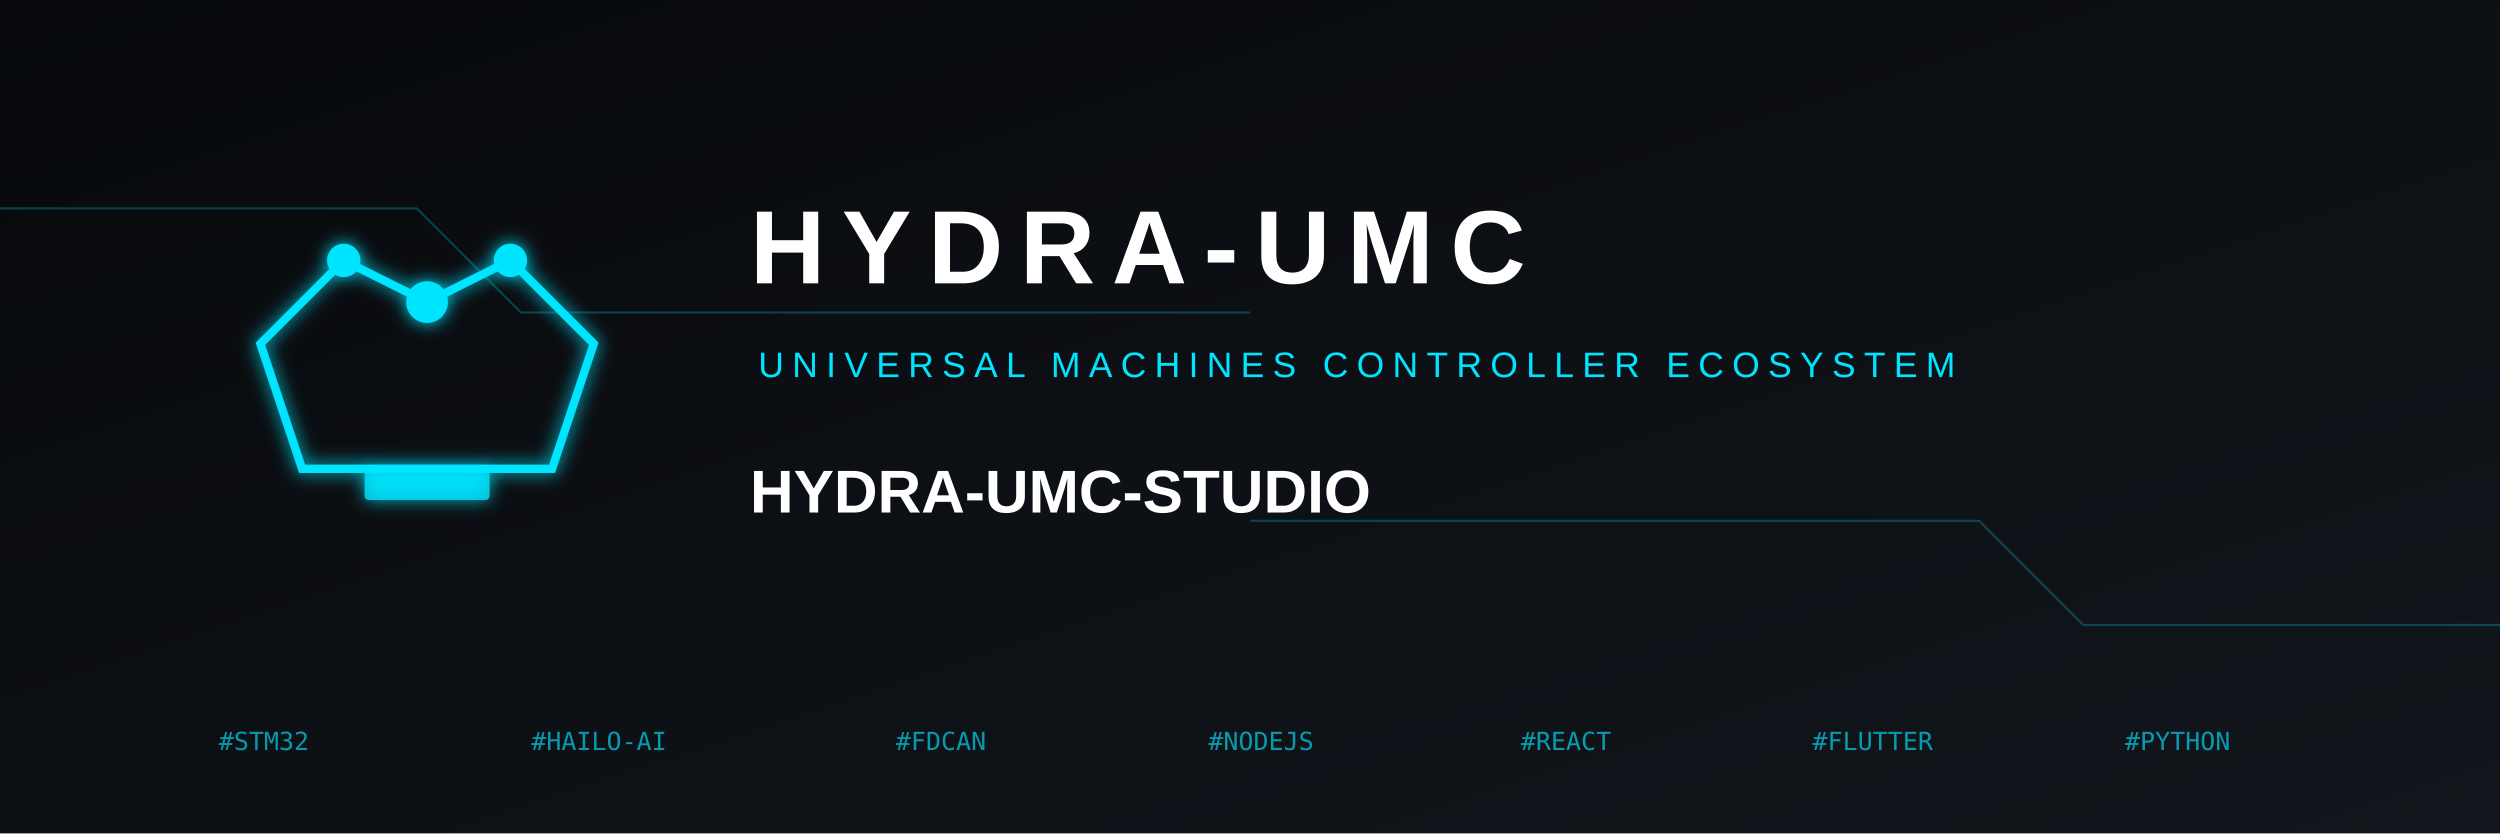
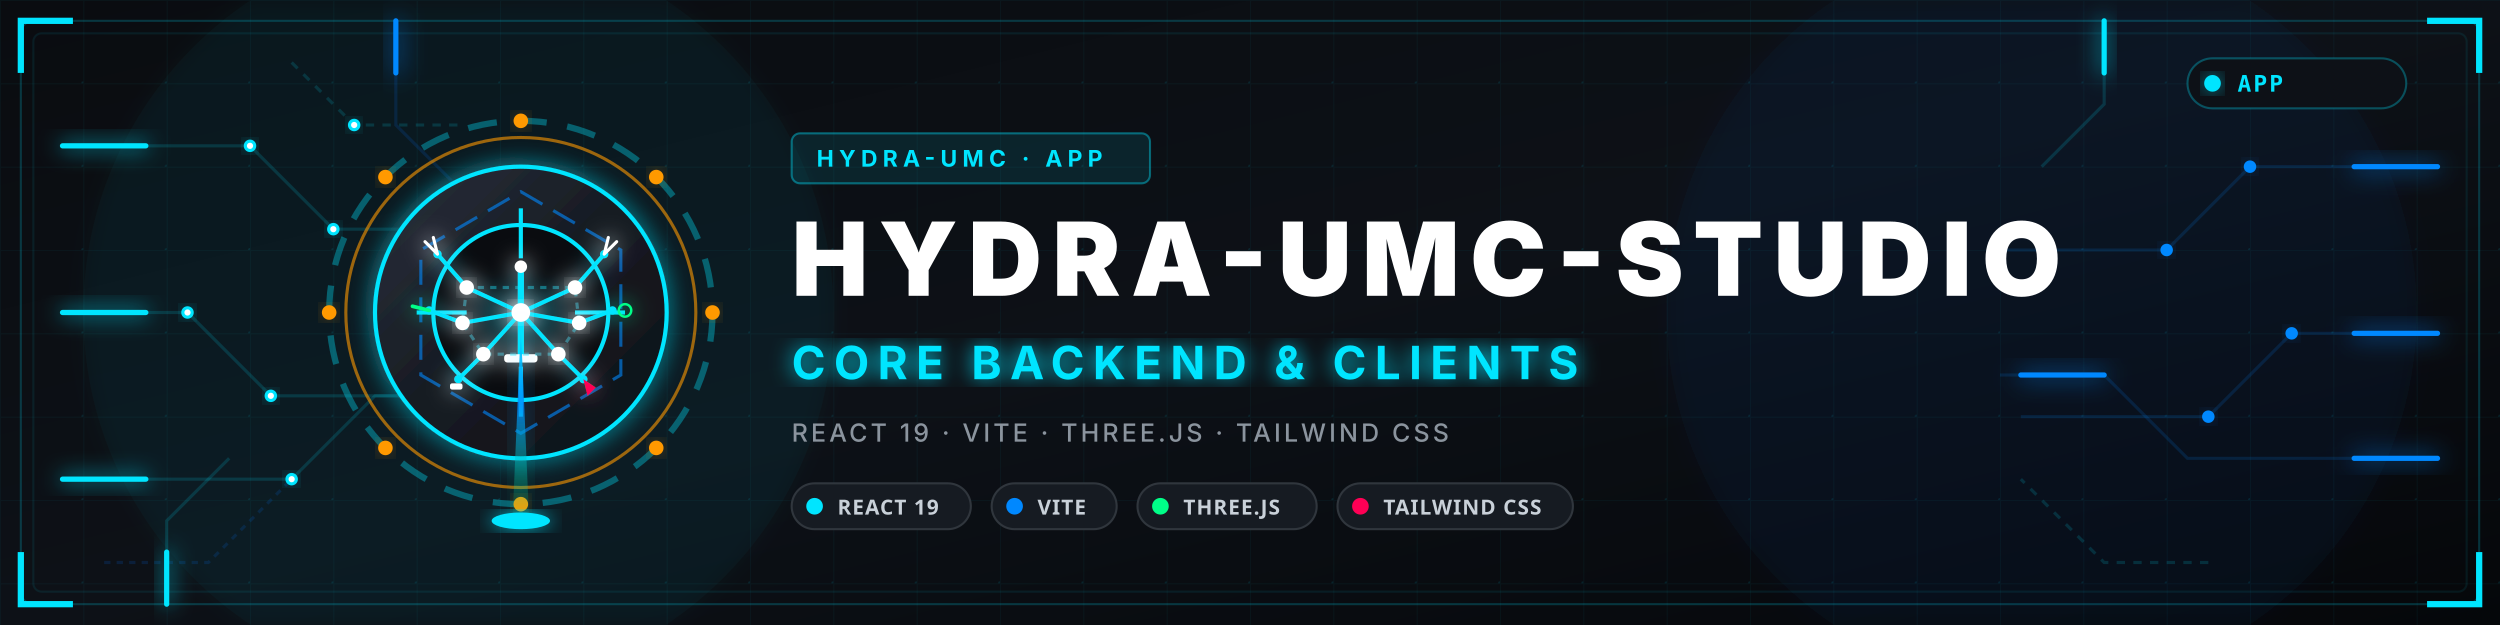
- <svg xmlns="http://www.w3.org/2000/svg" viewBox="0 0 1200 400" role="img" aria-labelledby="title desc">
+ <svg xmlns="http://www.w3.org/2000/svg" viewBox="0 0 1200 300" width="100%" height="100%">
  <defs>
-     <linearGradient id="bg" x1="0%" y1="0%" x2="100%" y2="100%">
-       <stop stop-color="#07090C" />
-       <stop offset="1" stop-color="#12161C" />
-     </linearGradient>
-     <filter id="g">
-       <feGaussianBlur stdDeviation="4" result="b" />
+     <linearGradient id="bgGlow" x1="0%" y1="0%" x2="100%" y2="100%">
+       <stop offset="0%" stop-color="#0A0C10" />
+       <stop offset="50%" stop-color="#0D1117" />
+       <stop offset="100%" stop-color="#05070A" />
+     </linearGradient>
+     <linearGradient id="cyanGlow" x1="0%" y1="0%" x2="100%" y2="0%">
+       <stop offset="0%" stop-color="#00E5FF" stop-opacity="0.8" />
+       <stop offset="100%" stop-color="#0088FF" stop-opacity="0.9" />
+     </linearGradient>
+     <linearGradient id="hydraCyanGlow" x1="0%" y1="0%" x2="100%" y2="100%">
+       <stop offset="0%" stop-color="#00F0FF" />
+       <stop offset="100%" stop-color="#0077FF" />
+     </linearGradient>
+     <linearGradient id="laserBeam" x1="0%" y1="0%" x2="0%" y2="100%">
+       <stop offset="0%" stop-color="#00E5FF" stop-opacity="1" />
+       <stop offset="40%" stop-color="#0088FF" stop-opacity="0.8" />
+       <stop offset="100%" stop-color="#00FF88" stop-opacity="0" />
+     </linearGradient>
+     <linearGradient id="metalGradient" x1="0%" y1="0%" x2="100%" y2="100%">
+       <stop offset="0%" stop-color="#2A303C" />
+       <stop offset="50%" stop-color="#161B22" />
+       <stop offset="100%" stop-color="#0D1117" />
+     </linearGradient>
+     <filter id="glowCyan" x="-20%" y="-20%" width="140%" height="140%">
+       <feGaussianBlur stdDeviation="5" result="blur" />
      <feMerge>
-         <feMergeNode in="b" />
+         <feMergeNode in="blur" />
        <feMergeNode in="SourceGraphic" />
      </feMerge>
    </filter>
+     <filter id="glowBlue" x="-20%" y="-20%" width="140%" height="140%">
+       <feGaussianBlur stdDeviation="6" result="blur" />
+       <feMerge>
+         <feMergeNode in="blur" />
+         <feMergeNode in="SourceGraphic" />
+       </feMerge>
+     </filter>
+     <filter id="glowBeam" x="-30%" y="-30%" width="160%" height="160%">
+       <feGaussianBlur stdDeviation="8" result="blur" />
+       <feMerge>
+         <feMergeNode in="blur" />
+         <feMergeNode in="SourceGraphic" />
+       </feMerge>
+     </filter>
+     <pattern id="cyberGrid" width="40" height="40" patternUnits="userSpaceOnUse">
+       <path d="M 40 0 L 0 0 0 40" fill="none" stroke="#00E5FF" stroke-opacity="0.04" stroke-width="1" />
+       <circle cx="40" cy="40" r="1" fill="#00E5FF" fill-opacity="0.1" />
+     </pattern>
+     <g id="pcbNode">
+       <circle cx="0" cy="0" r="3" fill="#00E5FF" filter="url(#glowCyan)" />
+       <circle cx="0" cy="0" r="1.5" fill="#FFFFFF" />
+     </g>
  </defs>
-   <rect width="1200" height="400" fill="url(#bg)" />
-   <g fill="none" stroke="#00E5FF" stroke-width="1" opacity=".25">
-     <path d="M0 100H200L250 150H600" />
-     <path d="M1200 300H1000L950 250H600" />
-   </g>
-   <g transform="translate(205 185)" filter="url(#g)">
-     <path d="M-60,40 -80,-20 -40,-60 0,-40 40,-60 80,-20 60,40Z" fill="none" stroke="#00E5FF" stroke-width="4" />
-     <circle cy="-40" r="10" fill="#00E5FF" />
-     <circle cx="-40" cy="-60" r="8" fill="#00E5FF" />
-     <circle cx="40" cy="-60" r="8" fill="#00E5FF" />
-     <rect x="-30" y="40" width="60" height="15" rx="2" fill="#00E5FF" opacity=".8" />
-   </g>
-   <text x="360" y="136" font-family="Arial,sans-serif" font-size="50" font-weight="bold" fill="#FFF" letter-spacing="8">HYDRA-UMC</text>
-   <text x="364" y="181" font-family="Arial,sans-serif" font-size="17" fill="#00E5FF" letter-spacing="4">UNIVERSAL MACHINES CONTROLLER ECOSYSTEM</text>
-   <text x="360" y="246" font-family="Arial,sans-serif" font-size="29" font-weight="bold" fill="#FFF">HYDRA-UMC-STUDIO</text>
-   <g font-family="monospace" font-size="12" fill="#00E5FF" opacity=".65">
-     <text x="105" y="360">#STM32</text>
-     <text x="255" y="360">#HAILO-AI</text>
-     <text x="430" y="360">#FDCAN</text>
-     <text x="580" y="360">#NODEJS</text>
-     <text x="730" y="360">#REACT</text>
-     <text x="870" y="360">#FLUTTER</text>
-     <text x="1020" y="360">#PYTHON</text>
+   <rect width="1200" height="300" fill="url(#bgGlow)" />
+   <rect width="1200" height="300" fill="url(#cyberGrid)" />
+   <circle cx="220" cy="150" r="180" fill="#00E5FF" fill-opacity="0.03" filter="url(#glowCyan)">
+     <animate attributeName="fill-opacity" values="0.02;0.05;0.02" dur="6s" repeatCount="indefinite" />
+   </circle>
+   <circle cx="980" cy="150" r="180" fill="#0077FF" fill-opacity="0.03" filter="url(#glowBlue)">
+     <animate attributeName="fill-opacity" values="0.02;0.05;0.02" dur="6s" repeatCount="indefinite" />
+   </circle>
+   <rect x="10" y="10" width="1180" height="280" fill="none" stroke="#00E5FF" stroke-opacity="0.2" stroke-width="1" rx="6" />
+   <rect x="16" y="16" width="1168" height="268" fill="none" stroke="#00E5FF" stroke-opacity="0.08" stroke-width="1" rx="4" />
+   <path d="M 10 35 L 10 10 L 35 10" fill="none" stroke="#00E5FF" stroke-width="3">
+     <animate attributeName="stroke-opacity" values="0.6;1;0.6" dur="3s" repeatCount="indefinite" />
+   </path>
+   <path d="M 1190 35 L 1190 10 L 1165 10" fill="none" stroke="#00E5FF" stroke-width="3">
+     <animate attributeName="stroke-opacity" values="0.6;1;0.6" dur="3s" repeatCount="indefinite" />
+   </path>
+   <path d="M 10 265 L 10 290 L 35 290" fill="none" stroke="#00E5FF" stroke-width="3">
+     <animate attributeName="stroke-opacity" values="0.6;1;0.6" dur="3s" repeatCount="indefinite" />
+   </path>
+   <path d="M 1190 265 L 1190 290 L 1165 290" fill="none" stroke="#00E5FF" stroke-width="3">
+     <animate attributeName="stroke-opacity" values="0.6;1;0.6" dur="3s" repeatCount="indefinite" />
+   </path>
+   <g stroke="#00E5FF" stroke-opacity="0.15" stroke-width="1.5" fill="none">
+     <path d="M 30 70 L 120 70 L 160 110 L 240 110" />
+     <path d="M 30 150 L 90 150 L 130 190 L 220 190" />
+     <path d="M 30 230 L 140 230 L 180 190 L 210 190" />
+     <path d="M 80 290 L 80 250 L 110 220" />
+     <path d="M 190 10 L 190 60 L 220 90" stroke="#0077FF" stroke-opacity="0.15" />
+     <path d="M 140 30 L 170 60 L 220 60" stroke-dasharray="4,4" />
+     <path d="M 50 270 L 100 270 L 140 230" stroke="#0077FF" stroke-opacity="0.15" stroke-dasharray="3,3" />
+   </g>
+   <g fill="none" stroke-linecap="round" stroke-linejoin="round">
+     <path d="M 30 70 L 120 70 L 160 110 L 240 110" stroke="#00E5FF" stroke-width="2.5" stroke-dasharray="40, 240" filter="url(#glowCyan)">
+       <animate attributeName="stroke-dashoffset" values="280;0" dur="3s" repeatCount="indefinite" />
+     </path>
+     <path d="M 30 150 L 90 150 L 130 190 L 220 190" stroke="#00E5FF" stroke-width="2.5" stroke-dasharray="40, 220" filter="url(#glowCyan)">
+       <animate attributeName="stroke-dashoffset" values="260;0" dur="3.5s" repeatCount="indefinite" />
+     </path>
+     <path d="M 30 230 L 140 230 L 180 190 L 210 190" stroke="#00E5FF" stroke-width="2.5" stroke-dasharray="40, 230" filter="url(#glowCyan)">
+       <animate attributeName="stroke-dashoffset" values="270;0" dur="3.2s" repeatCount="indefinite" />
+     </path>
+     <path d="M 80 290 L 80 250 L 110 220" stroke="#00E5FF" stroke-width="2.5" stroke-dasharray="25, 100" filter="url(#glowCyan)">
+       <animate attributeName="stroke-dashoffset" values="125;0" dur="2.5s" repeatCount="indefinite" />
+     </path>
+     <path d="M 190 10 L 190 60 L 220 90" stroke="#0088FF" stroke-width="2.5" stroke-dasharray="25, 90" filter="url(#glowBlue)">
+       <animate attributeName="stroke-dashoffset" values="115;0" dur="2.8s" repeatCount="indefinite" />
+     </path>
+   </g>
+   <use href="#pcbNode" x="120" y="70" />
+   <use href="#pcbNode" x="160" y="110" />
+   <use href="#pcbNode" x="90" y="150" />
+   <use href="#pcbNode" x="130" y="190" />
+   <use href="#pcbNode" x="140" y="230" />
+   <use href="#pcbNode" x="170" y="60" />
+   <g stroke="#0088FF" stroke-opacity="0.15" stroke-width="1.5" fill="none">
+     <path d="M 1170 80 L 1080 80 L 1040 120 L 960 120" />
+     <path d="M 1170 160 L 1100 160 L 1060 200 L 970 200" />
+     <path d="M 1170 220 L 1050 220 L 1010 180 M 1010 180 L 960 180" />
+     <path d="M 1010 10 L 1010 50 L 980 80" stroke="#00E5FF" stroke-opacity="0.15" />
+     <path d="M 1060 270 L 1010 270 L 970 230" stroke="#00E5FF" stroke-opacity="0.15" stroke-dasharray="4,4" />
+   </g>
+   <g fill="none" stroke-linecap="round" stroke-linejoin="round">
+     <path d="M 1170 80 L 1080 80 L 1040 120 L 960 120" stroke="#0088FF" stroke-width="2.5" stroke-dasharray="40, 230" filter="url(#glowBlue)">
+       <animate attributeName="stroke-dashoffset" values="0;270" dur="3.5s" repeatCount="indefinite" />
+     </path>
+     <path d="M 1170 160 L 1100 160 L 1060 200 L 970 200" stroke="#0088FF" stroke-width="2.5" stroke-dasharray="40, 240" filter="url(#glowBlue)">
+       <animate attributeName="stroke-dashoffset" values="0;280" dur="3.8s" repeatCount="indefinite" />
+     </path>
+     <path d="M 1170 220 L 1050 220 L 1010 180 M 1010 180 L 960 180" stroke="#0088FF" stroke-width="2.5" stroke-dasharray="40, 250" filter="url(#glowBlue)">
+       <animate attributeName="stroke-dashoffset" values="0;290" dur="4s" repeatCount="indefinite" />
+     </path>
+     <path d="M 1010 10 L 1010 50 L 980 80" stroke="#00E5FF" stroke-width="2.5" stroke-dasharray="25, 95" filter="url(#glowCyan)">
+       <animate attributeName="stroke-dashoffset" values="0;120" dur="2.6s" repeatCount="indefinite" />
+     </path>
+   </g>
+   <circle cx="1080" cy="80" r="3" fill="#0088FF" filter="url(#glowBlue)" />
+   <circle cx="1040" cy="120" r="3" fill="#0088FF" filter="url(#glowBlue)" />
+   <circle cx="1100" cy="160" r="3" fill="#0088FF" filter="url(#glowBlue)" />
+   <circle cx="1060" cy="200" r="3" fill="#0088FF" filter="url(#glowBlue)" />
+   <g transform="translate(250, 150)">
+     <g>
+       <circle cx="0" cy="0" r="92" fill="none" stroke="#00E5FF" stroke-opacity="0.35" stroke-width="3" stroke-dasharray="14,10" />
+       <circle cx="0" cy="0" r="84" fill="none" stroke="#FF9900" stroke-opacity="0.6" stroke-width="1.5" />
+       <circle cx="92" cy="0" r="3.5" fill="#FF9900" filter="url(#glowBlue)" />
+       <circle cx="65" cy="65" r="3.5" fill="#FF9900" filter="url(#glowBlue)" />
+       <circle cx="0" cy="92" r="3.5" fill="#FF9900" filter="url(#glowBlue)" />
+       <circle cx="-65" cy="65" r="3.5" fill="#FF9900" filter="url(#glowBlue)" />
+       <circle cx="-92" cy="0" r="3.5" fill="#FF9900" filter="url(#glowBlue)" />
+       <circle cx="-65" cy="-65" r="3.5" fill="#FF9900" filter="url(#glowBlue)" />
+       <circle cx="0" cy="-92" r="3.5" fill="#FF9900" filter="url(#glowBlue)" />
+       <circle cx="65" cy="-65" r="3.5" fill="#FF9900" filter="url(#glowBlue)" />
+       <animateTransform attributeName="transform" type="rotate" from="0 0 0" to="360 0 0" dur="25s" repeatCount="indefinite" />
+     </g>
+     <circle cx="0" cy="0" r="70" fill="url(#metalGradient)" stroke="#00E5FF" stroke-width="2" filter="url(#glowCyan)" />
+     <g>
+       <polygon points="0,-58 48,-30 48,30 0,58 -48,30 -48,-30" fill="none" stroke="#0088FF" stroke-width="1.5" stroke-dasharray="12,6" opacity="0.6" />
+       <animateTransform attributeName="transform" type="rotate" from="360 0 0" to="0 0 0" dur="18s" repeatCount="indefinite" />
+     </g>
+     <circle cx="0" cy="0" r="42" fill="#0A0C10" stroke="#00E5FF" stroke-width="2" />
+     <line x1="-50" y1="0" x2="-26" y2="0" stroke="#00E5FF" stroke-width="2" />
+     <line x1="26" y1="0" x2="50" y2="0" stroke="#00E5FF" stroke-width="2" />
+     <line x1="0" y1="-50" x2="0" y2="-26" stroke="#00E5FF" stroke-width="2" />
+     <line x1="0" y1="26" x2="0" y2="50" stroke="#00E5FF" stroke-width="2" />
+     <g id="hydra8ArmSystem" filter="url(#glowCyan)">
+       <line x1="0" y1="0" x2="0" y2="22" stroke="#00E5FF" stroke-width="3" stroke-linecap="round" />
+       <rect x="-8" y="20" width="16" height="4" rx="1.5" fill="#FFFFFF" />
+       <line x1="0" y1="0" x2="0" y2="-22" stroke="#00E5FF" stroke-width="3" stroke-linecap="round" />
+       <circle cx="0" cy="-22" r="3" fill="#FFFFFF" />
+       <path d="M -26 -12 L -28 5 L -18 20 L 18 20 L 28 5 L 26 -12 Z" fill="none" stroke="#00E5FF" stroke-width="1.5" stroke-dasharray="3,3" opacity="0.4" />
+       <path d="M 0 0 L -26 -12 M 0 0 L -28 5 M 0 0 L -18 20 M 0 0 L 18 20 M 0 0 L 28 5 M 0 0 L 26 -12" stroke="#00E5FF" stroke-width="2" stroke-linecap="round" />
+       <g transform="translate(-26, -12)">
+         <g>
+           <animateTransform attributeName="transform" type="rotate" values="-25;15;-25" dur="3.4s" repeatCount="indefinite" />
+           <line x1="0" y1="0" x2="-14" y2="-16" stroke="#00E5FF" stroke-width="2" stroke-linecap="round" />
+           <circle cx="-14" cy="-16" r="2" fill="#00E5FF" />
+           <g transform="translate(-14, -16)">
+             <animateTransform attributeName="transform" type="rotate" values="30;-20;30" dur="3.4s" repeatCount="indefinite" />
+             <path d="M 0 0 L -6 -6 M 0 0 L -2 -8" stroke="#FFFFFF" stroke-width="1.5" stroke-linecap="round" />
+           </g>
+         </g>
+       </g>
+       <g transform="translate(-28, 5)">
+         <g>
+           <animateTransform attributeName="transform" type="rotate" values="-18;22;-18" dur="4.0s" repeatCount="indefinite" />
+           <line x1="0" y1="0" x2="-16" y2="-6" stroke="#00E5FF" stroke-width="2" stroke-linecap="round" />
+           <circle cx="-16" cy="-6" r="2" fill="#00E5FF" />
+           <g transform="translate(-16, -6)">
+             <animateTransform attributeName="transform" type="rotate" values="-25;25;-25" dur="4.0s" repeatCount="indefinite" />
+             <line x1="0" y1="0" x2="-8" y2="-2" stroke="#00FF88" stroke-width="1.8" stroke-linecap="round" />
+           </g>
+         </g>
+       </g>
+       <g transform="translate(-18, 20)">
+         <g>
+           <animateTransform attributeName="transform" type="rotate" values="-15;20;-15" dur="4.5s" repeatCount="indefinite" />
+           <line x1="0" y1="0" x2="-12" y2="12" stroke="#00E5FF" stroke-width="2" stroke-linecap="round" />
+           <circle cx="-12" cy="12" r="2" fill="#00E5FF" />
+           <g transform="translate(-12, 12)">
+             <animateTransform attributeName="transform" type="rotate" values="20;-15;20" dur="4.5s" repeatCount="indefinite" />
+             <rect x="-4" y="2" width="6" height="3" rx="1" fill="#FFFFFF" />
+           </g>
+         </g>
+       </g>
+       <g transform="translate(18, 20)">
+         <g>
+           <animateTransform attributeName="transform" type="rotate" values="15;-20;15" dur="4.2s" repeatCount="indefinite" />
+           <line x1="0" y1="0" x2="12" y2="12" stroke="#00E5FF" stroke-width="2" stroke-linecap="round" />
+           <circle cx="12" cy="12" r="2" fill="#00E5FF" />
+           <g transform="translate(12, 12)">
+             <animateTransform attributeName="transform" type="rotate" values="-20;15;-20" dur="4.2s" repeatCount="indefinite" />
+             <polygon points="0,0 6,4 2,8" fill="#FF0055" />
+           </g>
+         </g>
+       </g>
+       <g transform="translate(28, 5)">
+         <g>
+           <animateTransform attributeName="transform" type="rotate" values="22;-18;22" dur="3.8s" repeatCount="indefinite" />
+           <line x1="0" y1="0" x2="16" y2="-6" stroke="#00E5FF" stroke-width="2" stroke-linecap="round" />
+           <circle cx="16" cy="-6" r="2" fill="#00E5FF" />
+           <g transform="translate(16, -6)">
+             <animateTransform attributeName="transform" type="rotate" values="20;-20;20" dur="3.8s" repeatCount="indefinite" />
+             <circle cx="6" cy="0" r="3" fill="none" stroke="#00FF88" stroke-width="1.2" />
+           </g>
+         </g>
+       </g>
+       <g transform="translate(26, -12)">
+         <g>
+           <animateTransform attributeName="transform" type="rotate" values="25;-15;25" dur="3.2s" repeatCount="indefinite" />
+           <line x1="0" y1="0" x2="14" y2="-16" stroke="#00E5FF" stroke-width="2" stroke-linecap="round" />
+           <circle cx="14" cy="-16" r="2" fill="#00E5FF" />
+           <g transform="translate(14, -16)">
+             <animateTransform attributeName="transform" type="rotate" values="-30;20;-30" dur="3.2s" repeatCount="indefinite" />
+             <path d="M 0 0 L 6 -6 M 0 0 L 2 -8" stroke="#FFFFFF" stroke-width="1.5" stroke-linecap="round" />
+           </g>
+         </g>
+       </g>
+       <circle cx="0" cy="0" r="4.5" fill="#FFFFFF" filter="url(#glowCyan)" />
+       <circle cx="-26" cy="-12" r="3.5" fill="#FFFFFF" filter="url(#glowCyan)" />
+       <circle cx="-28" cy="5" r="3.5" fill="#FFFFFF" filter="url(#glowCyan)" />
+       <circle cx="-18" cy="20" r="3.5" fill="#FFFFFF" filter="url(#glowCyan)" />
+       <circle cx="18" cy="20" r="3.5" fill="#FFFFFF" filter="url(#glowCyan)" />
+       <circle cx="28" cy="5" r="3.5" fill="#FFFFFF" filter="url(#glowCyan)" />
+       <circle cx="26" cy="-12" r="3.5" fill="#FFFFFF" filter="url(#glowCyan)" />
+     </g>
+   </g>
+   <path d="M 250 157 L 246 250 L 254 250 Z" fill="url(#laserBeam)" filter="url(#glowBeam)">
+     <animate attributeName="opacity" values="0.3;1;0.3" dur="1.2s" repeatCount="indefinite" />
+   </path>
+   <ellipse cx="250" cy="250" rx="14" ry="4" fill="#00E5FF" filter="url(#glowCyan)">
+     <animate attributeName="rx" values="10;18;10" dur="1.2s" repeatCount="indefinite" />
+     <animate attributeName="opacity" values="0.4;1;0.4" dur="1.2s" repeatCount="indefinite" />
+   </ellipse>
+   <g transform="translate(380, 0)">
+     <g transform="translate(0, 82)">
+       <rect x="0" y="-18" width="172" height="24" rx="4" fill="#00E5FF" fill-opacity="0.1" stroke="#00E5FF" stroke-opacity="0.4" stroke-width="1">
+         <animate attributeName="stroke-opacity" values="0.3;0.8;0.3" dur="4s" repeatCount="indefinite" />
+       </rect>
+       <text x="12" y="-2" font-family="'Inter', 'Segoe UI', 'Roboto', sans-serif" font-weight="700" font-size="11" fill="#00E5FF" letter-spacing="2.5">HYDRA-UMC · APP</text>
+     </g>
+     <text x="0" y="142" font-family="'Inter', 'Segoe UI', 'Roboto', sans-serif" font-weight="900" font-size="49" fill="#FFFFFF" letter-spacing="5">HYDRA-UMC-STUDIO</text>
+     <text x="0" y="182" font-family="'Inter', 'Segoe UI', 'Roboto', sans-serif" font-weight="700" font-size="22" fill="#00E5FF" letter-spacing="4" filter="url(#glowCyan)">CORE BACKEND &amp; CLIENTS</text>
+     <text x="0" y="212" font-family="'Inter', 'Segoe UI', 'Roboto', sans-serif" font-weight="500" font-size="12" fill="#8B949E" letter-spacing="1.5">REACT 19 · VITE · THREE.JS · TAILWIND CSS</text>
+     <g transform="translate(0, 232)">
+       <rect x="0" y="0" width="86" height="22" rx="11" fill="#161B22" stroke="#30363D" stroke-width="1" />
+       <circle cx="11" cy="11" r="4" fill="#00E5FF">
+         <animate attributeName="opacity" values="0.5;1;0.5" dur="2.0s" repeatCount="indefinite" />
+       </circle>
+       <text x="22" y="15" font-family="sans-serif" font-weight="600" font-size="10" fill="#C9D1D9" letter-spacing="0.5">REACT 19</text>
+       <rect x="96" y="0" width="60" height="22" rx="11" fill="#161B22" stroke="#30363D" stroke-width="1" />
+       <circle cx="107" cy="11" r="4" fill="#0088FF">
+         <animate attributeName="opacity" values="0.5;1;0.5" dur="2.2s" repeatCount="indefinite" />
+       </circle>
+       <text x="118" y="15" font-family="sans-serif" font-weight="600" font-size="10" fill="#C9D1D9" letter-spacing="0.5">VITE</text>
+       <rect x="166" y="0" width="86" height="22" rx="11" fill="#161B22" stroke="#30363D" stroke-width="1" />
+       <circle cx="177" cy="11" r="4" fill="#00FF88">
+         <animate attributeName="opacity" values="0.5;1;0.5" dur="2.4s" repeatCount="indefinite" />
+       </circle>
+       <text x="188" y="15" font-family="sans-serif" font-weight="600" font-size="10" fill="#C9D1D9" letter-spacing="0.5">THREE.JS</text>
+       <rect x="262" y="0" width="113" height="22" rx="11" fill="#161B22" stroke="#30363D" stroke-width="1" />
+       <circle cx="273" cy="11" r="4" fill="#FF0055">
+         <animate attributeName="opacity" values="0.5;1;0.5" dur="2.6s" repeatCount="indefinite" />
+       </circle>
+       <text x="284" y="15" font-family="sans-serif" font-weight="600" font-size="10" fill="#C9D1D9" letter-spacing="0.5">TAILWIND CSS</text>
+     </g>
+   </g>
+   <g transform="translate(1060, 42)">
+     <rect x="-10" y="-14" width="105" height="24" rx="12" fill="#0D1117" stroke="#00E5FF" stroke-opacity="0.3" stroke-width="1" />
+     <circle cx="2" cy="-2" r="4" fill="#00E5FF" filter="url(#glowCyan)">
+       <animate attributeName="opacity" values="0.3;1;0.3" dur="1.5s" repeatCount="indefinite" />
+     </circle>
+     <text x="14" y="2" font-family="monospace" font-weight="700" font-size="11" fill="#00E5FF" letter-spacing="1">APP</text>
  </g>
</svg>
